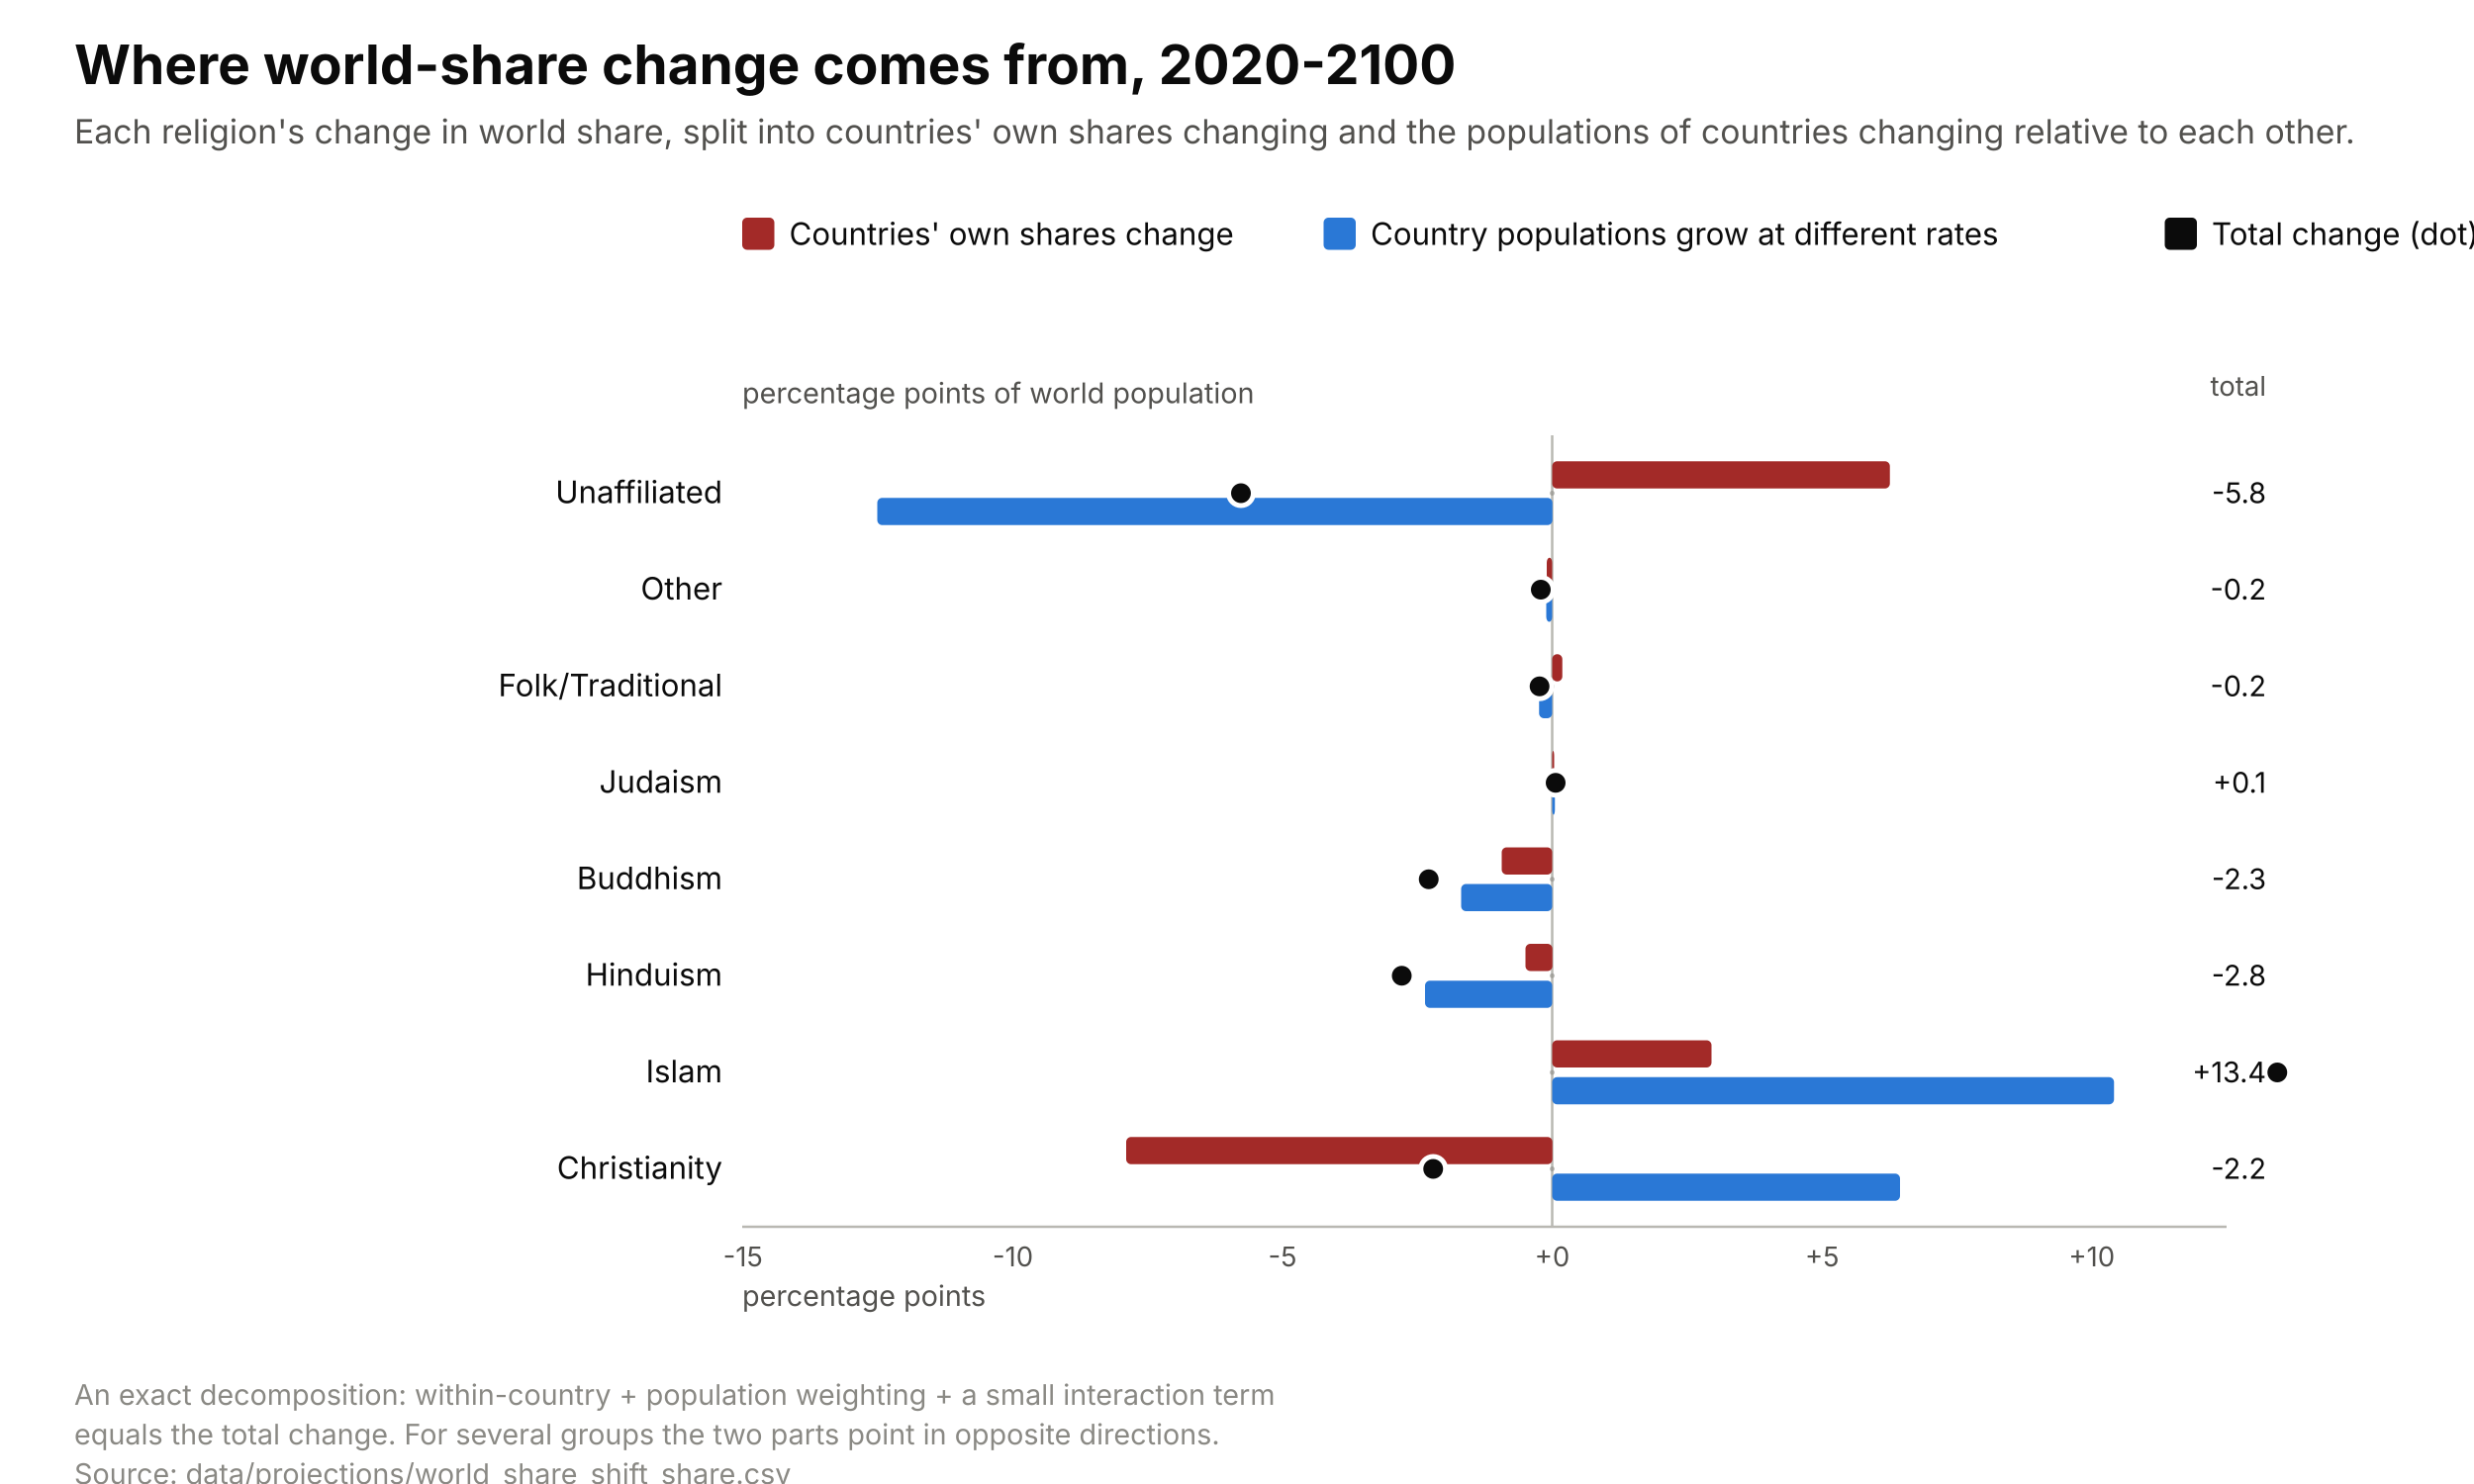
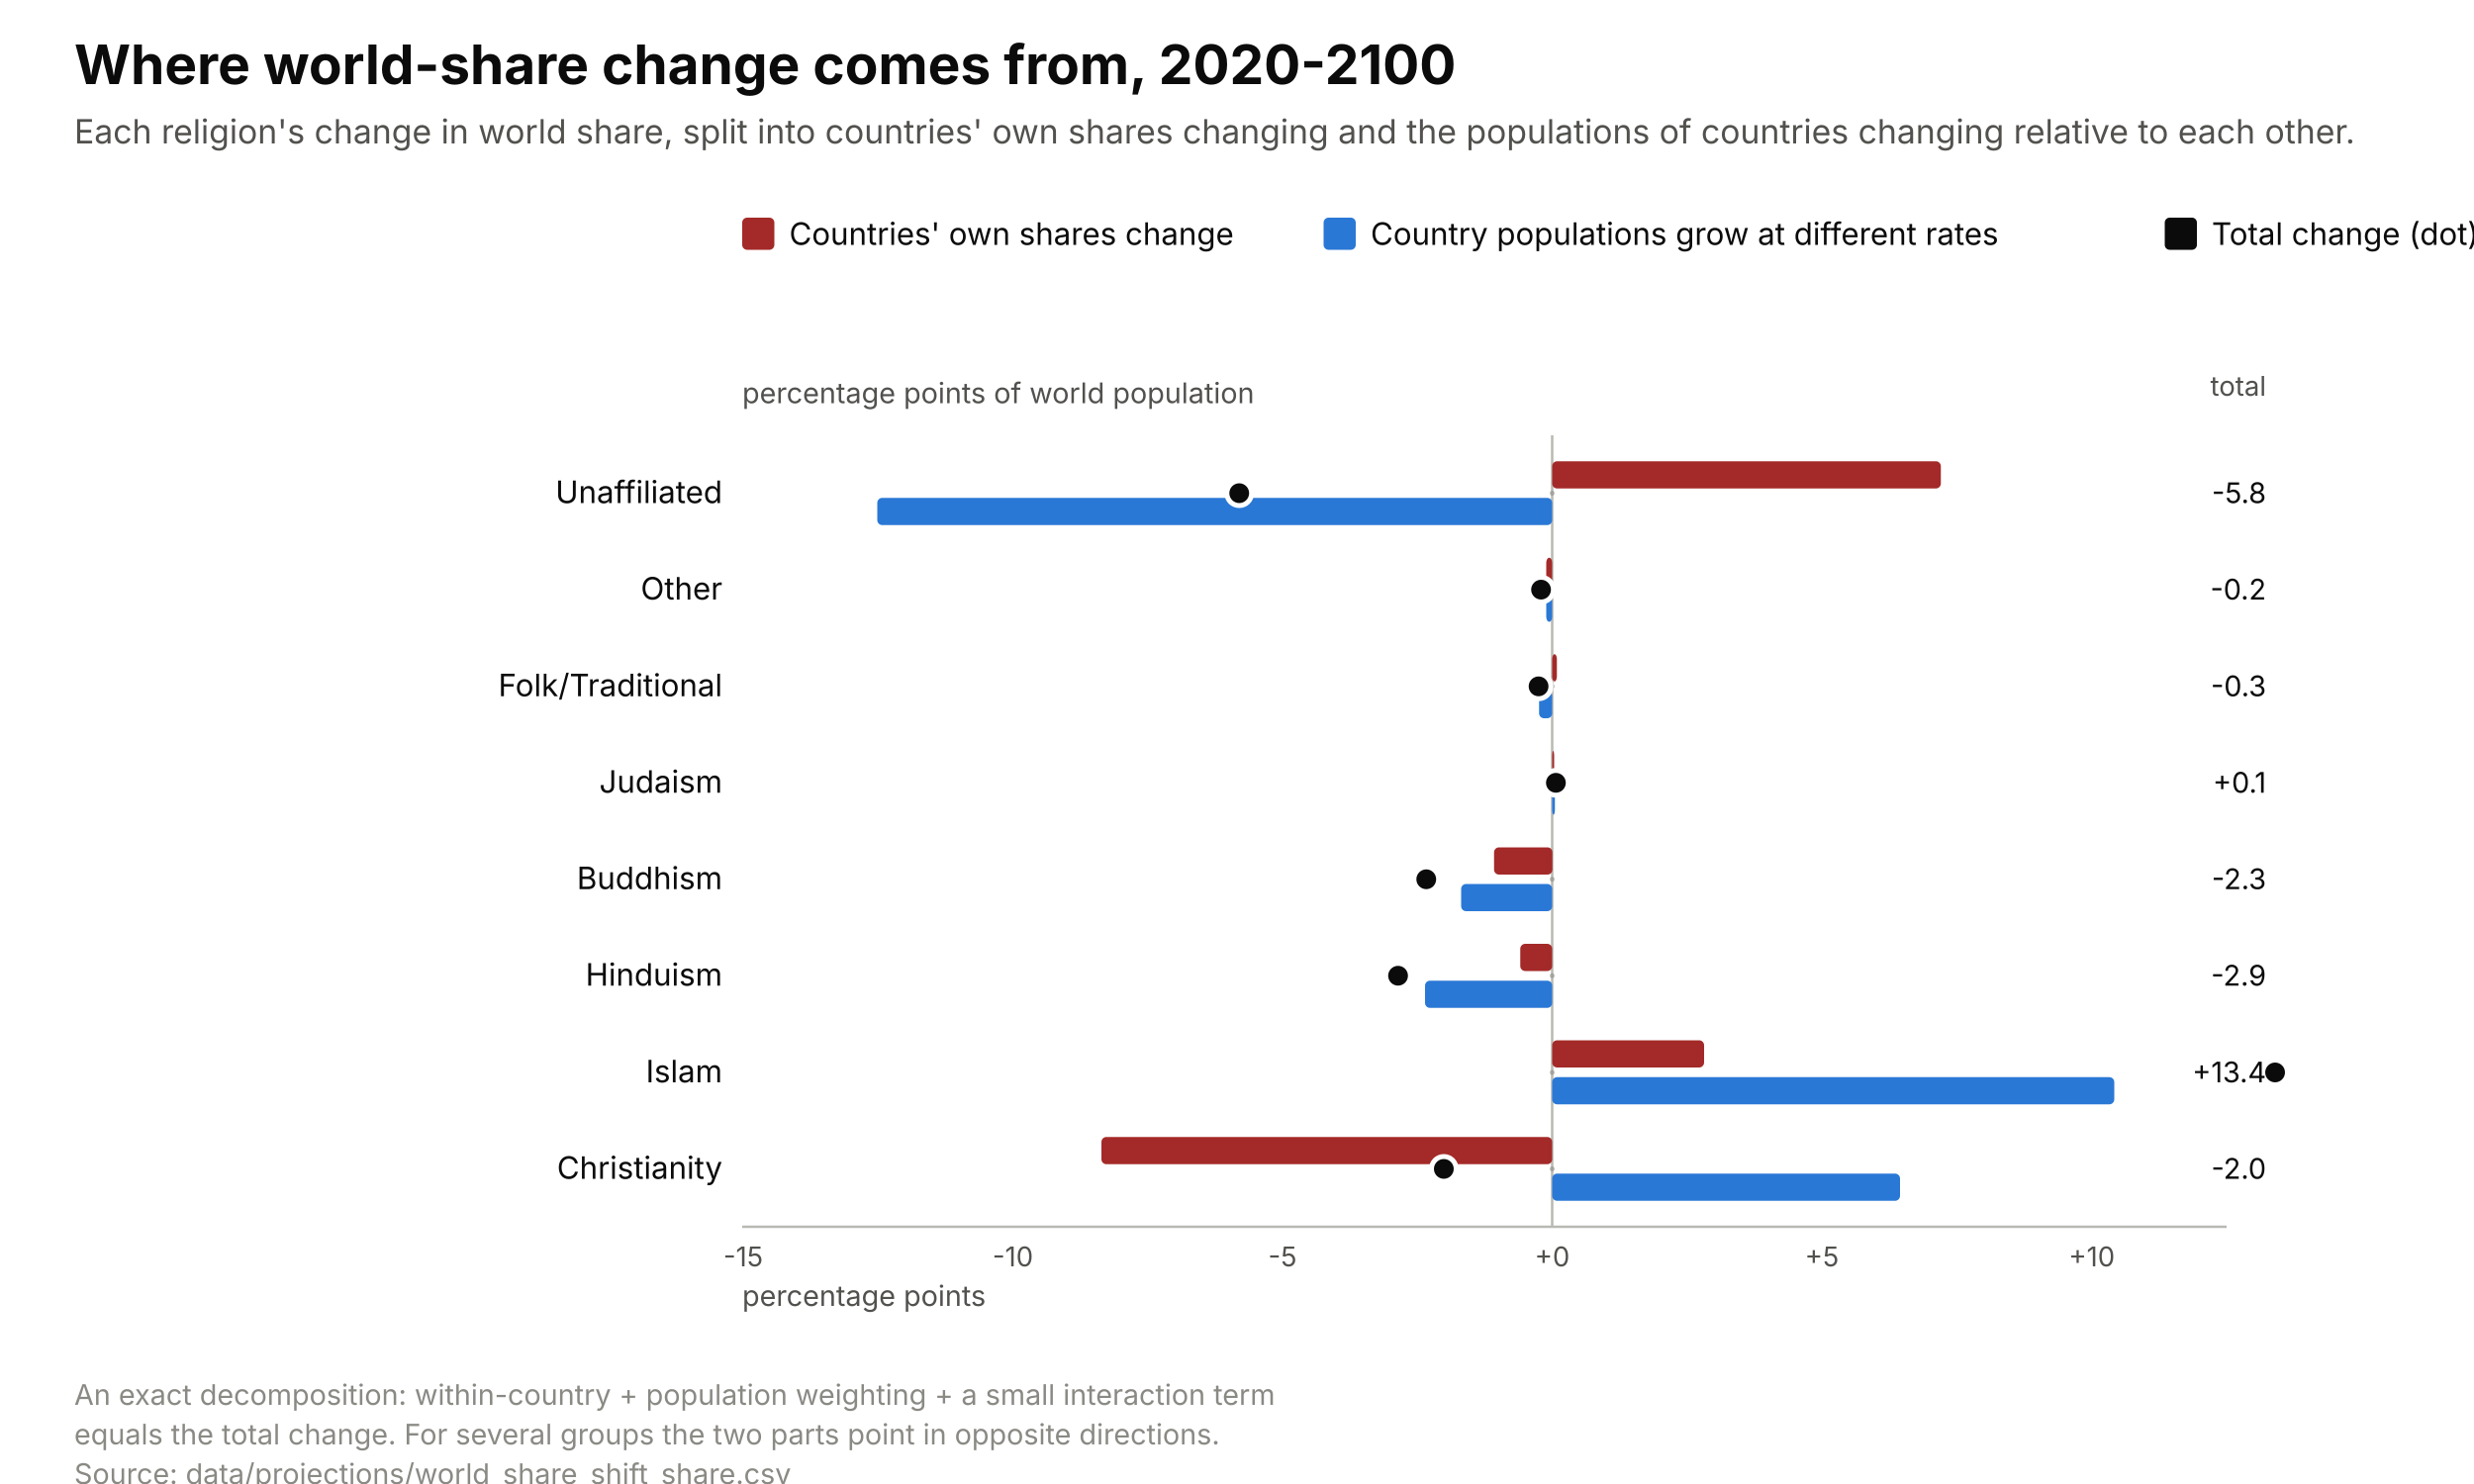
<svg xmlns="http://www.w3.org/2000/svg" viewBox="0 0 1000 600" role="img" font-family="system-ui,-apple-system,Segoe UI,sans-serif">
  <rect width="100%" height="100%" fill="#ffffff" />
  <text x="30" y="34" font-size="22" font-weight="700" fill="#0b0b0b">Where world-share change comes from, 2020-2100</text>
  <text x="30" y="58" font-size="13.5" fill="#52514e">Each religion's change in world share, split into countries' own shares changing and the populations of countries changing relative to each other.</text>
  <rect x="300.0" y="88.0" width="13" height="13" rx="2" fill="#a32a28" />
  <text x="319.0" y="99.0" font-size="12.5" fill="#0b0b0b" text-anchor="start">Countries' own shares change</text>
  <rect x="535.0" y="88.0" width="13" height="13" rx="2" fill="#2a78d6" />
  <text x="554.0" y="99.0" font-size="12.5" fill="#0b0b0b" text-anchor="start">Country populations grow at different rates</text>
  <rect x="875.0" y="88.0" width="13" height="13" rx="2" fill="#0b0b0b" />
  <text x="894.0" y="99.0" font-size="12.5" fill="#0b0b0b" text-anchor="start">Total change (dot)</text>
  <text x="916.0" y="160.0" font-size="11" fill="#52514e" text-anchor="end">total</text>
  <text x="300.0" y="163.0" font-size="11.5" fill="#52514e" text-anchor="start">percentage points of world population</text>
-   <text x="300.3" y="512.0" font-size="11" fill="#52514e" text-anchor="middle">-15</text>
+   <text x="300.4" y="512.0" font-size="11" fill="#52514e" text-anchor="middle">-15</text>
  <text x="409.4" y="512.0" font-size="11" fill="#52514e" text-anchor="middle">-10</text>
  <text x="518.4" y="512.0" font-size="11" fill="#52514e" text-anchor="middle">-5</text>
  <text x="627.4" y="512.0" font-size="11" fill="#52514e" text-anchor="middle">+0</text>
-   <text x="736.5" y="512.0" font-size="11" fill="#52514e" text-anchor="middle">+5</text>
+   <text x="736.4" y="512.0" font-size="11" fill="#52514e" text-anchor="middle">+5</text>
  <text x="845.5" y="512.0" font-size="11" fill="#52514e" text-anchor="middle">+10</text>
  <line x1="627.4" y1="176.0" x2="627.4" y2="496.0" stroke="#b9b8b2" stroke-width="1" />
  <line x1="300.0" y1="496.0" x2="900.0" y2="496.0" stroke="#b9b8b2" stroke-width="1" />
  <line x1="627.4" y1="472.6" x2="627.4" y2="472.6" stroke="#8a8984" stroke-width="2.0" stroke-linecap="round" opacity="0.55" />
-   <rect x="455.2" y="459.7" width="172.3" height="11" rx="2" fill="#a32a28" />
+   <rect x="445.2" y="459.7" width="182.2" height="11" rx="2" fill="#a32a28" />
  <rect x="627.4" y="474.5" width="140.6" height="11" rx="2" fill="#2a78d6" />
  <g>
-     <circle cx="579.3" cy="472.6" r="5" fill="#0b0b0b" stroke="#ffffff" stroke-width="2" />
-     <circle cx="579.3" cy="472.6" r="12" fill="transparent" />
+     <circle cx="583.6" cy="472.6" r="5" fill="#0b0b0b" stroke="#ffffff" stroke-width="2" />
+     <circle cx="583.6" cy="472.6" r="12" fill="transparent" />
  </g>
  <text x="292.0" y="476.6" font-size="12.5" fill="#0b0b0b" text-anchor="end">Christianity</text>
-   <text x="916.0" y="476.6" font-size="11.5" fill="#0b0b0b" text-anchor="end">-2.2</text>
+   <text x="916.0" y="476.6" font-size="11.5" fill="#0b0b0b" text-anchor="end">-2.0</text>
  <line x1="627.4" y1="433.6" x2="627.4" y2="433.6" stroke="#8a8984" stroke-width="2.0" stroke-linecap="round" opacity="0.55" />
-   <rect x="627.4" y="420.6" width="64.4" height="11" rx="2" fill="#a32a28" />
-   <rect x="627.4" y="435.5" width="227.1" height="11" rx="2" fill="#2a78d6" />
+   <rect x="627.4" y="420.6" width="61.4" height="11" rx="2" fill="#a32a28" />
+   <rect x="627.4" y="435.5" width="227.2" height="11" rx="2" fill="#2a78d6" />
  <g>
-     <circle cx="920.5" cy="433.6" r="5" fill="#0b0b0b" stroke="#ffffff" stroke-width="2" />
-     <circle cx="920.5" cy="433.6" r="12" fill="transparent" />
+     <circle cx="919.6" cy="433.6" r="5" fill="#0b0b0b" stroke="#ffffff" stroke-width="2" />
+     <circle cx="919.6" cy="433.6" r="12" fill="transparent" />
  </g>
  <text x="292.0" y="437.6" font-size="12.5" fill="#0b0b0b" text-anchor="end">Islam</text>
  <text x="916.0" y="437.6" font-size="11.5" fill="#0b0b0b" text-anchor="end">+13.4</text>
  <line x1="627.4" y1="394.5" x2="627.4" y2="394.5" stroke="#8a8984" stroke-width="2.0" stroke-linecap="round" opacity="0.55" />
-   <rect x="616.6" y="381.6" width="10.9" height="11" rx="2" fill="#a32a28" />
+   <rect x="614.5" y="381.6" width="12.9" height="11" rx="2" fill="#a32a28" />
  <rect x="576.0" y="396.5" width="51.4" height="11" rx="2" fill="#2a78d6" />
  <g>
-     <circle cx="566.6" cy="394.5" r="5" fill="#0b0b0b" stroke="#ffffff" stroke-width="2" />
-     <circle cx="566.6" cy="394.5" r="12" fill="transparent" />
+     <circle cx="565.1" cy="394.5" r="5" fill="#0b0b0b" stroke="#ffffff" stroke-width="2" />
+     <circle cx="565.1" cy="394.5" r="12" fill="transparent" />
  </g>
  <text x="292.0" y="398.5" font-size="12.5" fill="#0b0b0b" text-anchor="end">Hinduism</text>
-   <text x="916.0" y="398.5" font-size="11.5" fill="#0b0b0b" text-anchor="end">-2.8</text>
+   <text x="916.0" y="398.5" font-size="11.5" fill="#0b0b0b" text-anchor="end">-2.9</text>
  <line x1="627.4" y1="355.5" x2="627.4" y2="355.5" stroke="#8a8984" stroke-width="2.0" stroke-linecap="round" opacity="0.55" />
-   <rect x="607.0" y="342.6" width="20.4" height="11" rx="2" fill="#a32a28" />
+   <rect x="603.9" y="342.6" width="23.6" height="11" rx="2" fill="#a32a28" />
  <rect x="590.6" y="357.4" width="36.8" height="11" rx="2" fill="#2a78d6" />
  <g>
-     <circle cx="577.5" cy="355.5" r="5" fill="#0b0b0b" stroke="#ffffff" stroke-width="2" />
-     <circle cx="577.5" cy="355.5" r="12" fill="transparent" />
+     <circle cx="576.5" cy="355.5" r="5" fill="#0b0b0b" stroke="#ffffff" stroke-width="2" />
+     <circle cx="576.5" cy="355.5" r="12" fill="transparent" />
  </g>
  <text x="292.0" y="359.5" font-size="12.5" fill="#0b0b0b" text-anchor="end">Buddhism</text>
  <text x="916.0" y="359.5" font-size="11.5" fill="#0b0b0b" text-anchor="end">-2.3</text>
  <line x1="627.4" y1="316.5" x2="627.4" y2="316.5" stroke="#8a8984" stroke-width="2.0" stroke-linecap="round" opacity="0.55" />
  <rect x="627.4" y="303.6" width="0.8" height="11" rx="2" fill="#a32a28" />
  <rect x="627.4" y="318.4" width="1.1" height="11" rx="2" fill="#2a78d6" />
  <g>
-     <circle cx="628.8" cy="316.5" r="5" fill="#0b0b0b" stroke="#ffffff" stroke-width="2" />
-     <circle cx="628.8" cy="316.5" r="12" fill="transparent" />
+     <circle cx="628.9" cy="316.5" r="5" fill="#0b0b0b" stroke="#ffffff" stroke-width="2" />
+     <circle cx="628.9" cy="316.5" r="12" fill="transparent" />
  </g>
  <text x="292.0" y="320.5" font-size="12.5" fill="#0b0b0b" text-anchor="end">Judaism</text>
  <text x="916.0" y="320.5" font-size="11.5" fill="#0b0b0b" text-anchor="end">+0.1</text>
  <line x1="627.4" y1="277.5" x2="627.4" y2="277.5" stroke="#8a8984" stroke-width="2.0" stroke-linecap="round" opacity="0.55" />
-   <rect x="627.4" y="264.5" width="4.1" height="11" rx="2" fill="#a32a28" />
+   <rect x="627.4" y="264.5" width="1.9" height="11" rx="2" fill="#a32a28" />
  <rect x="622.1" y="279.4" width="5.3" height="11" rx="2" fill="#2a78d6" />
  <g>
-     <circle cx="622.3" cy="277.5" r="5" fill="#0b0b0b" stroke="#ffffff" stroke-width="2" />
-     <circle cx="622.3" cy="277.5" r="12" fill="transparent" />
+     <circle cx="621.9" cy="277.5" r="5" fill="#0b0b0b" stroke="#ffffff" stroke-width="2" />
+     <circle cx="621.9" cy="277.5" r="12" fill="transparent" />
  </g>
  <text x="292.0" y="281.5" font-size="12.5" fill="#0b0b0b" text-anchor="end">Folk/Traditional</text>
-   <text x="916.0" y="281.5" font-size="11.5" fill="#0b0b0b" text-anchor="end">-0.2</text>
+   <text x="916.0" y="281.5" font-size="11.5" fill="#0b0b0b" text-anchor="end">-0.3</text>
  <line x1="627.4" y1="238.4" x2="627.4" y2="238.4" stroke="#8a8984" stroke-width="2.0" stroke-linecap="round" opacity="0.55" />
-   <rect x="625.2" y="225.5" width="2.2" height="11" rx="2" fill="#a32a28" />
+   <rect x="625.0" y="225.5" width="2.4" height="11" rx="2" fill="#a32a28" />
  <rect x="625.0" y="240.4" width="2.4" height="11" rx="2" fill="#2a78d6" />
  <g>
-     <circle cx="622.8" cy="238.4" r="5" fill="#0b0b0b" stroke="#ffffff" stroke-width="2" />
-     <circle cx="622.8" cy="238.4" r="12" fill="transparent" />
+     <circle cx="622.9" cy="238.4" r="5" fill="#0b0b0b" stroke="#ffffff" stroke-width="2" />
+     <circle cx="622.9" cy="238.4" r="12" fill="transparent" />
  </g>
  <text x="292.0" y="242.4" font-size="12.5" fill="#0b0b0b" text-anchor="end">Other</text>
  <text x="916.0" y="242.4" font-size="11.5" fill="#0b0b0b" text-anchor="end">-0.2</text>
  <line x1="627.4" y1="199.4" x2="627.4" y2="199.4" stroke="#8a8984" stroke-width="2.0" stroke-linecap="round" opacity="0.55" />
-   <rect x="627.4" y="186.5" width="136.5" height="11" rx="2" fill="#a32a28" />
-   <rect x="354.6" y="201.3" width="272.9" height="11" rx="2" fill="#2a78d6" />
+   <rect x="627.4" y="186.5" width="157.1" height="11" rx="2" fill="#a32a28" />
+   <rect x="354.6" y="201.3" width="272.8" height="11" rx="2" fill="#2a78d6" />
  <g>
-     <circle cx="501.6" cy="199.4" r="5" fill="#0b0b0b" stroke="#ffffff" stroke-width="2" />
-     <circle cx="501.6" cy="199.4" r="12" fill="transparent" />
+     <circle cx="500.9" cy="199.4" r="5" fill="#0b0b0b" stroke="#ffffff" stroke-width="2" />
+     <circle cx="500.9" cy="199.4" r="12" fill="transparent" />
  </g>
  <text x="292.0" y="203.4" font-size="12.5" fill="#0b0b0b" text-anchor="end">Unaffiliated</text>
  <text x="916.0" y="203.4" font-size="11.5" fill="#0b0b0b" text-anchor="end">-5.8</text>
  <text x="300.0" y="528.0" font-size="11.5" fill="#52514e" text-anchor="start">percentage points</text>
  <text x="30.0" y="568.0" font-size="11.5" fill="#8a8984" text-anchor="start">An exact decomposition: within-country + population weighting + a small interaction term</text>
  <text x="30.0" y="584.0" font-size="11.5" fill="#8a8984" text-anchor="start">equals the total change. For several groups the two parts point in opposite directions.</text>
  <text x="30.0" y="600.0" font-size="11.5" fill="#8a8984" text-anchor="start">Source: data/projections/world_share_shift_share.csv</text>
</svg>
